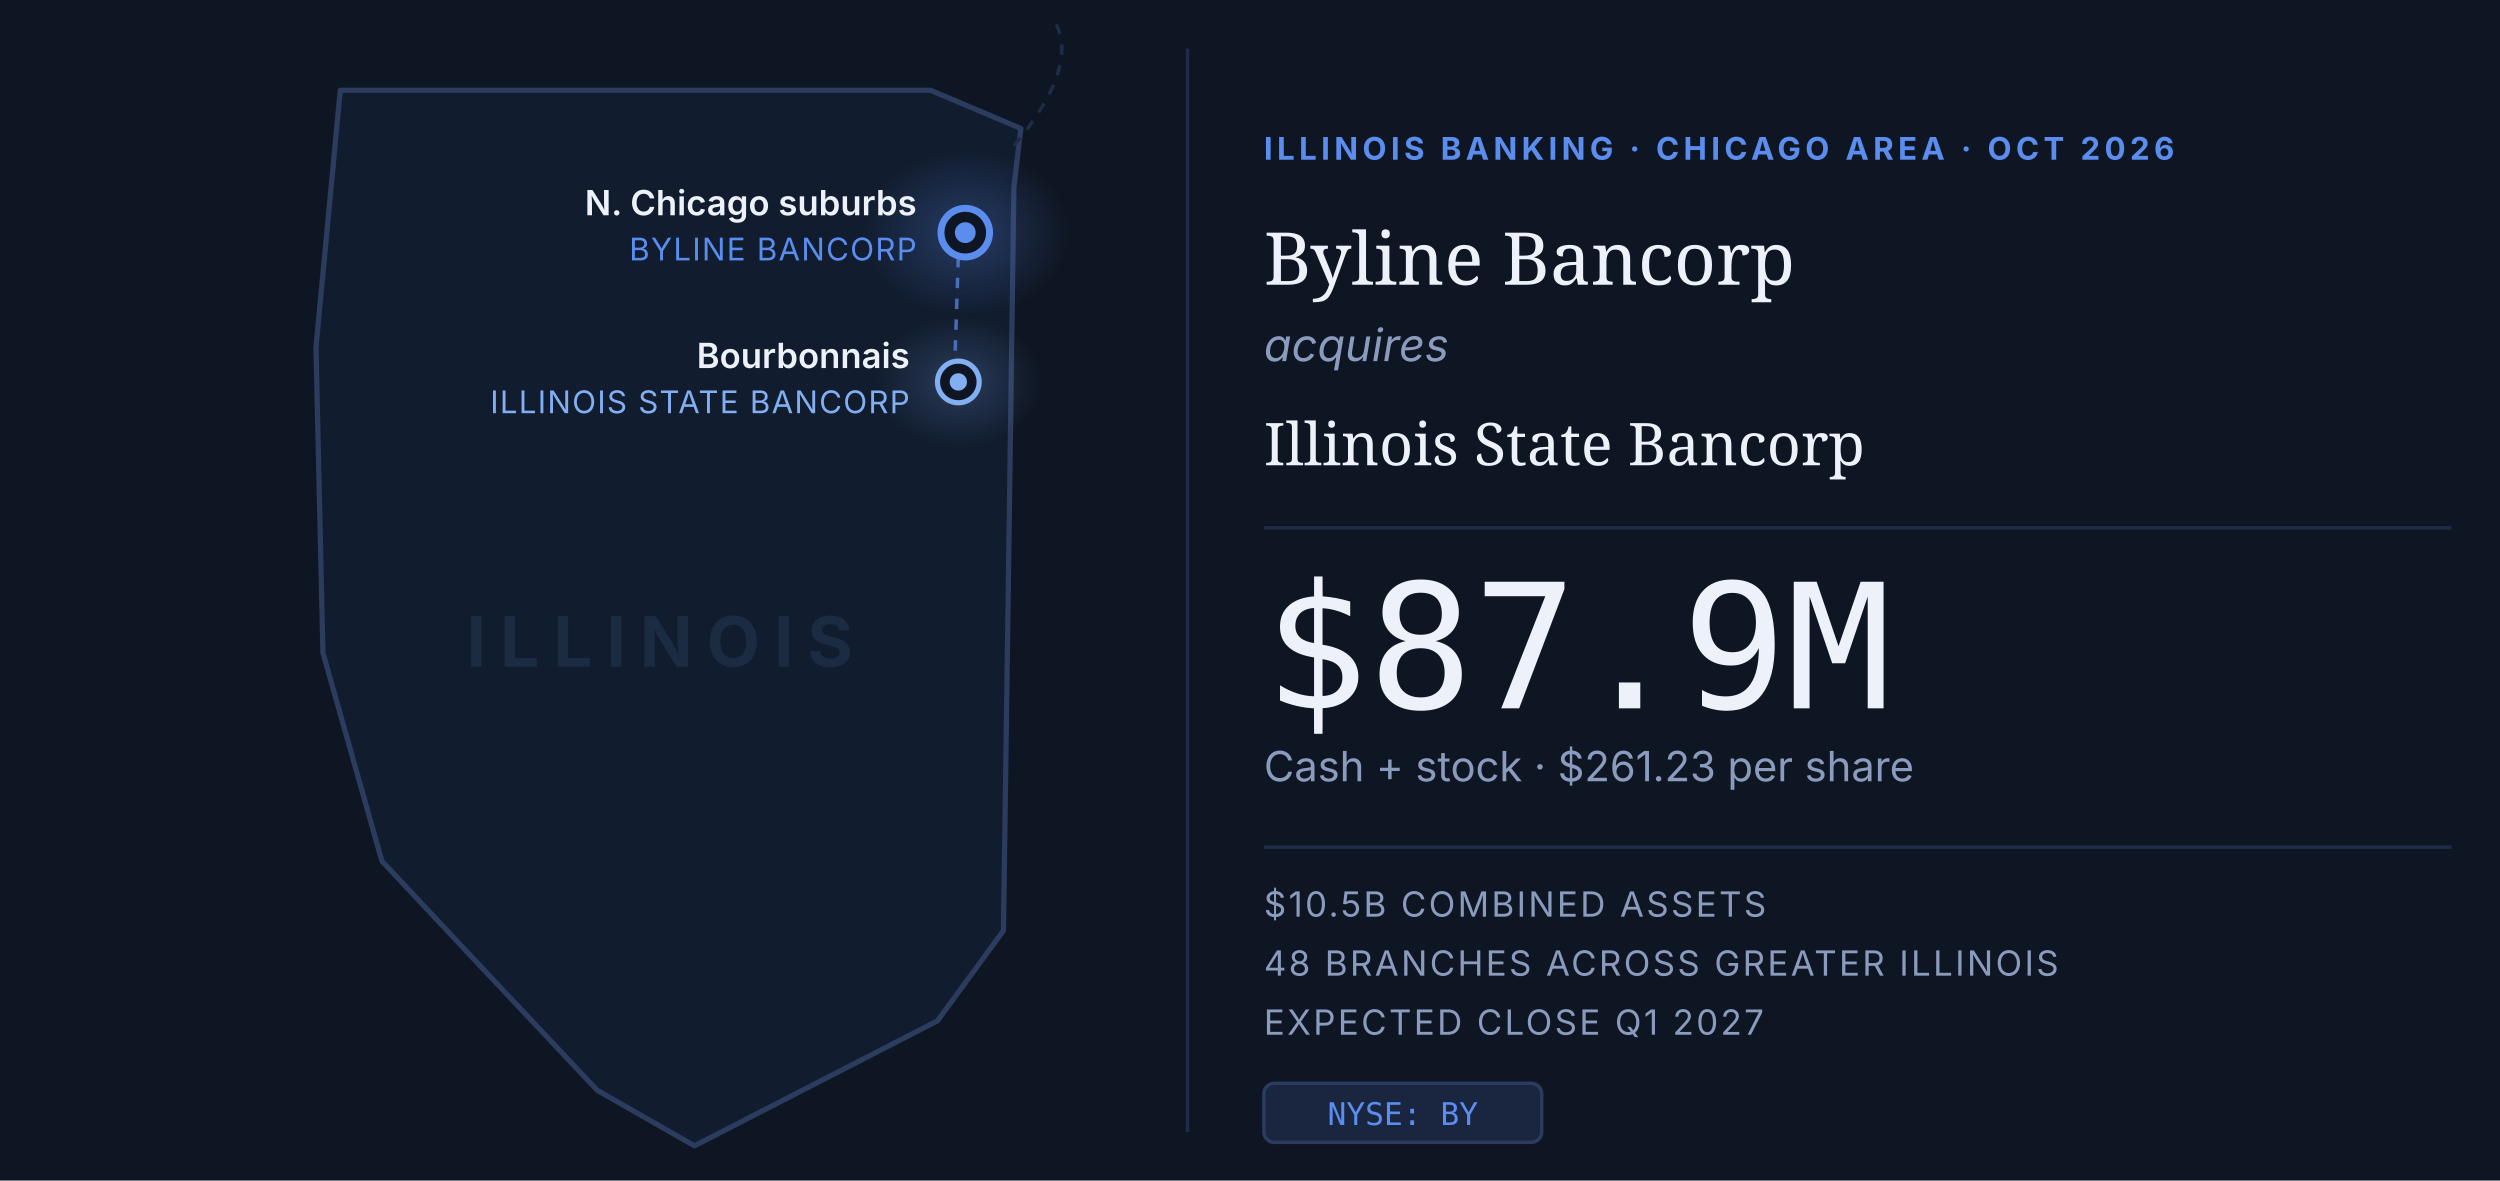
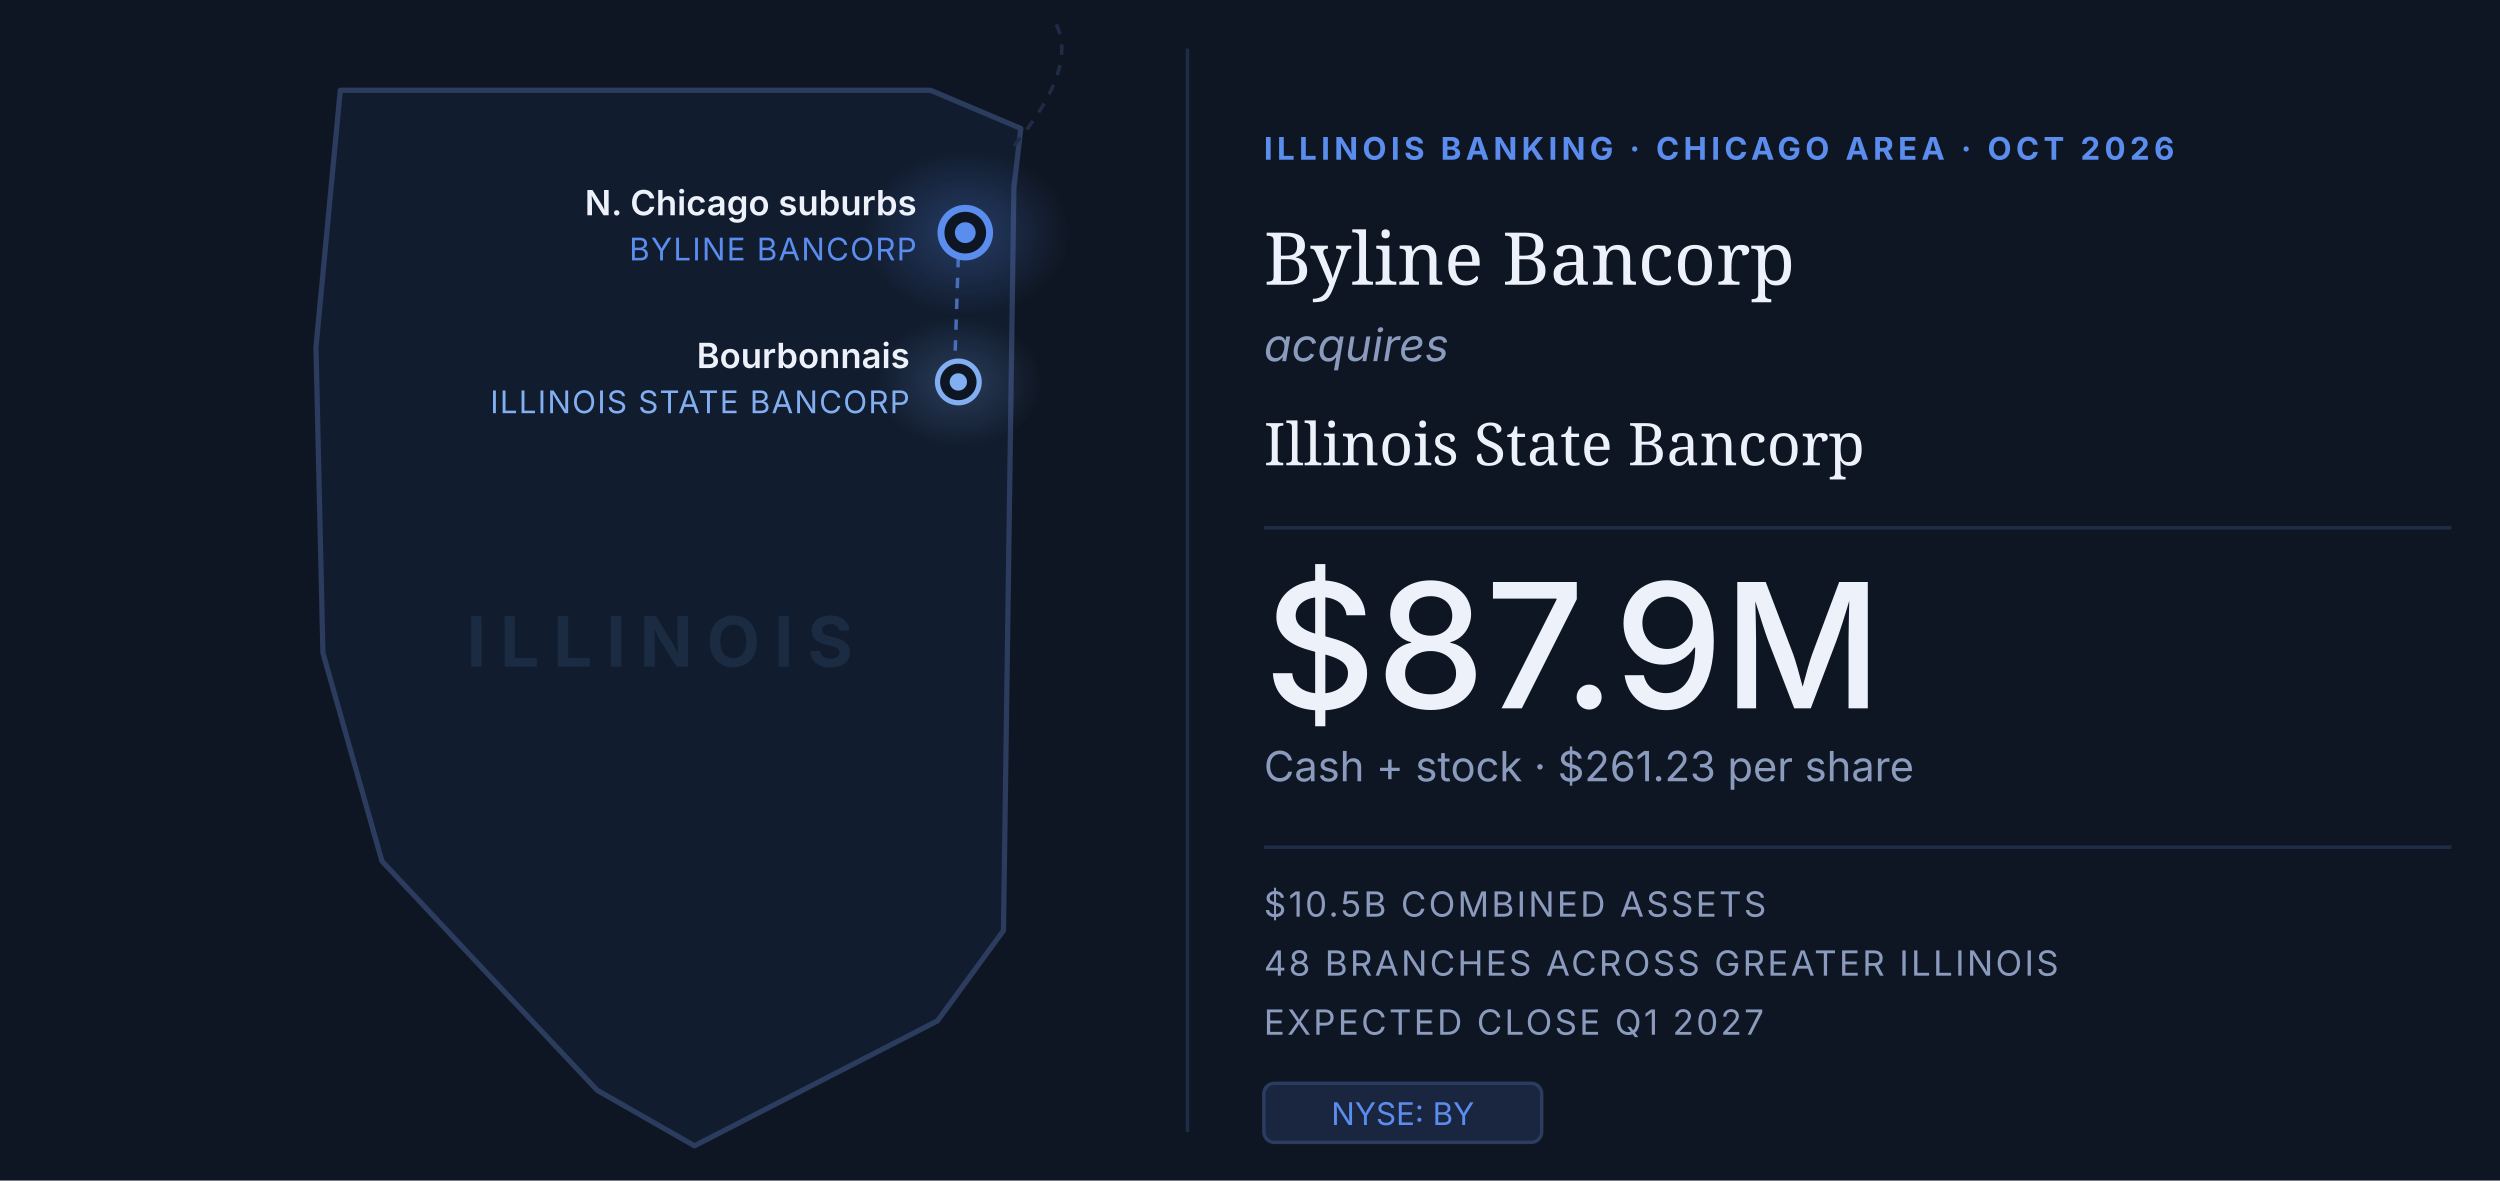
<svg xmlns="http://www.w3.org/2000/svg" viewBox="0 0 720 340">
  <rect width="720" height="340" fill="#0f1623" />
  <defs>
    <radialGradient id="glow1" cx="50%" cy="50%" r="50%">
      <stop offset="0%" stop-color="#5b8def" stop-opacity="0.28" />
      <stop offset="100%" stop-color="#5b8def" stop-opacity="0" />
    </radialGradient>
    <radialGradient id="glow2" cx="50%" cy="50%" r="50%">
      <stop offset="0%" stop-color="#82aef2" stop-opacity="0.22" />
      <stop offset="100%" stop-color="#82aef2" stop-opacity="0" />
    </radialGradient>
  </defs>
  <path d="M 98,26 L 268,26 L 294,37 L 292,54 L 289,268 L 270,294 L 200,330 L 172,314 L 140,280 L 110,248 L 93,188 L 91,100 Z" fill="#111c2e" stroke="#2c3c5e" stroke-width="1.5" stroke-linejoin="round" />
  <path d="M 292,42 Q 312,18 303,5" fill="none" stroke="#1f2c47" stroke-width="1" stroke-dasharray="3 3" />
  <text x="190" y="192" text-anchor="middle" fill="#1a2b42" font-family="Inter,sans-serif" font-size="20" font-weight="700" letter-spacing="0.2em">ILLINOIS</text>
  <ellipse cx="278" cy="67" rx="30" ry="24" fill="url(#glow1)" />
  <ellipse cx="276" cy="110" rx="24" ry="19" fill="url(#glow2)" />
  <line x1="276" y1="74" x2="275" y2="104" stroke="#5b8def" stroke-width="1" stroke-dasharray="3 3" opacity="0.7" />
  <circle cx="278" cy="67" r="7" fill="#0f1623" stroke="#5b8def" stroke-width="2" />
  <circle cx="278" cy="67" r="3" fill="#5b8def" />
  <circle cx="276" cy="110" r="6" fill="#0f1623" stroke="#82aef2" stroke-width="1.5" />
  <circle cx="276" cy="110" r="2.5" fill="#82aef2" />
  <text x="264" y="62" text-anchor="end" fill="#edf1fa" font-family="Inter,sans-serif" font-size="10" font-weight="600">N. Chicago suburbs</text>
  <text x="264" y="75" text-anchor="end" fill="#5b8def" font-family="Inter,sans-serif" font-size="9" letter-spacing="0.04em">BYLINE BANCORP</text>
  <text x="262" y="106" text-anchor="end" fill="#edf1fa" font-family="Inter,sans-serif" font-size="10" font-weight="600">Bourbonnais</text>
  <text x="262" y="119" text-anchor="end" fill="#82aef2" font-family="Inter,sans-serif" font-size="9" letter-spacing="0.04em">ILLINOIS STATE BANCORP</text>
  <line x1="342" y1="14" x2="342" y2="326" stroke="#1f2c47" stroke-width="1" />
  <text x="364" y="46" fill="#5b8def" font-family="Inter,sans-serif" font-size="9" font-weight="700" letter-spacing="0.14em">ILLINOIS BANKING · CHICAGO AREA · OCT 2026</text>
  <text x="364" y="82" fill="#edf1fa" font-family="Libre Baskerville,Georgia,serif" font-size="21">Byline Bancorp</text>
  <text x="364" y="104" fill="#8b9bbd" font-family="Inter,sans-serif" font-size="13" font-style="italic">acquires</text>
  <text x="364" y="134" fill="#edf1fa" font-family="Libre Baskerville,Georgia,serif" font-size="17">Illinois State Bancorp</text>
  <line x1="364" y1="152" x2="706" y2="152" stroke="#1f2c47" stroke-width="1" />
-   <text x="364" y="204" fill="#edf1fa" font-family="JetBrains Mono,monospace" font-size="50" font-weight="500">$87.9M</text>
+   <text x="364" y="204" fill="#edf1fa" font-family="Inter,sans-serif" font-size="50" font-weight="500">$87.9M</text>
  <text x="364" y="225" fill="#8b9bbd" font-family="Inter,sans-serif" font-size="12">Cash + stock · $261.23 per share</text>
  <line x1="364" y1="244" x2="706" y2="244" stroke="#1f2c47" stroke-width="1" />
  <text x="364" y="264" fill="#8b9bbd" font-family="Inter,sans-serif" font-size="10" letter-spacing="0.07em">$10.5B COMBINED ASSETS</text>
  <text x="364" y="281" fill="#8b9bbd" font-family="Inter,sans-serif" font-size="10" letter-spacing="0.07em">48 BRANCHES ACROSS GREATER ILLINOIS</text>
  <text x="364" y="298" fill="#8b9bbd" font-family="Inter,sans-serif" font-size="10" letter-spacing="0.07em">EXPECTED CLOSE Q1 2027</text>
  <rect x="364" y="312" width="80" height="17" rx="3" fill="#1a2640" stroke="#2c3c5e" />
-   <text x="404" y="324" text-anchor="middle" fill="#5b8def" font-family="JetBrains Mono,monospace" font-size="9">NYSE: BY</text>
+   <text x="404" y="324" text-anchor="middle" fill="#5b8def" font-family="Inter,sans-serif" font-size="9">NYSE: BY</text>
</svg>
